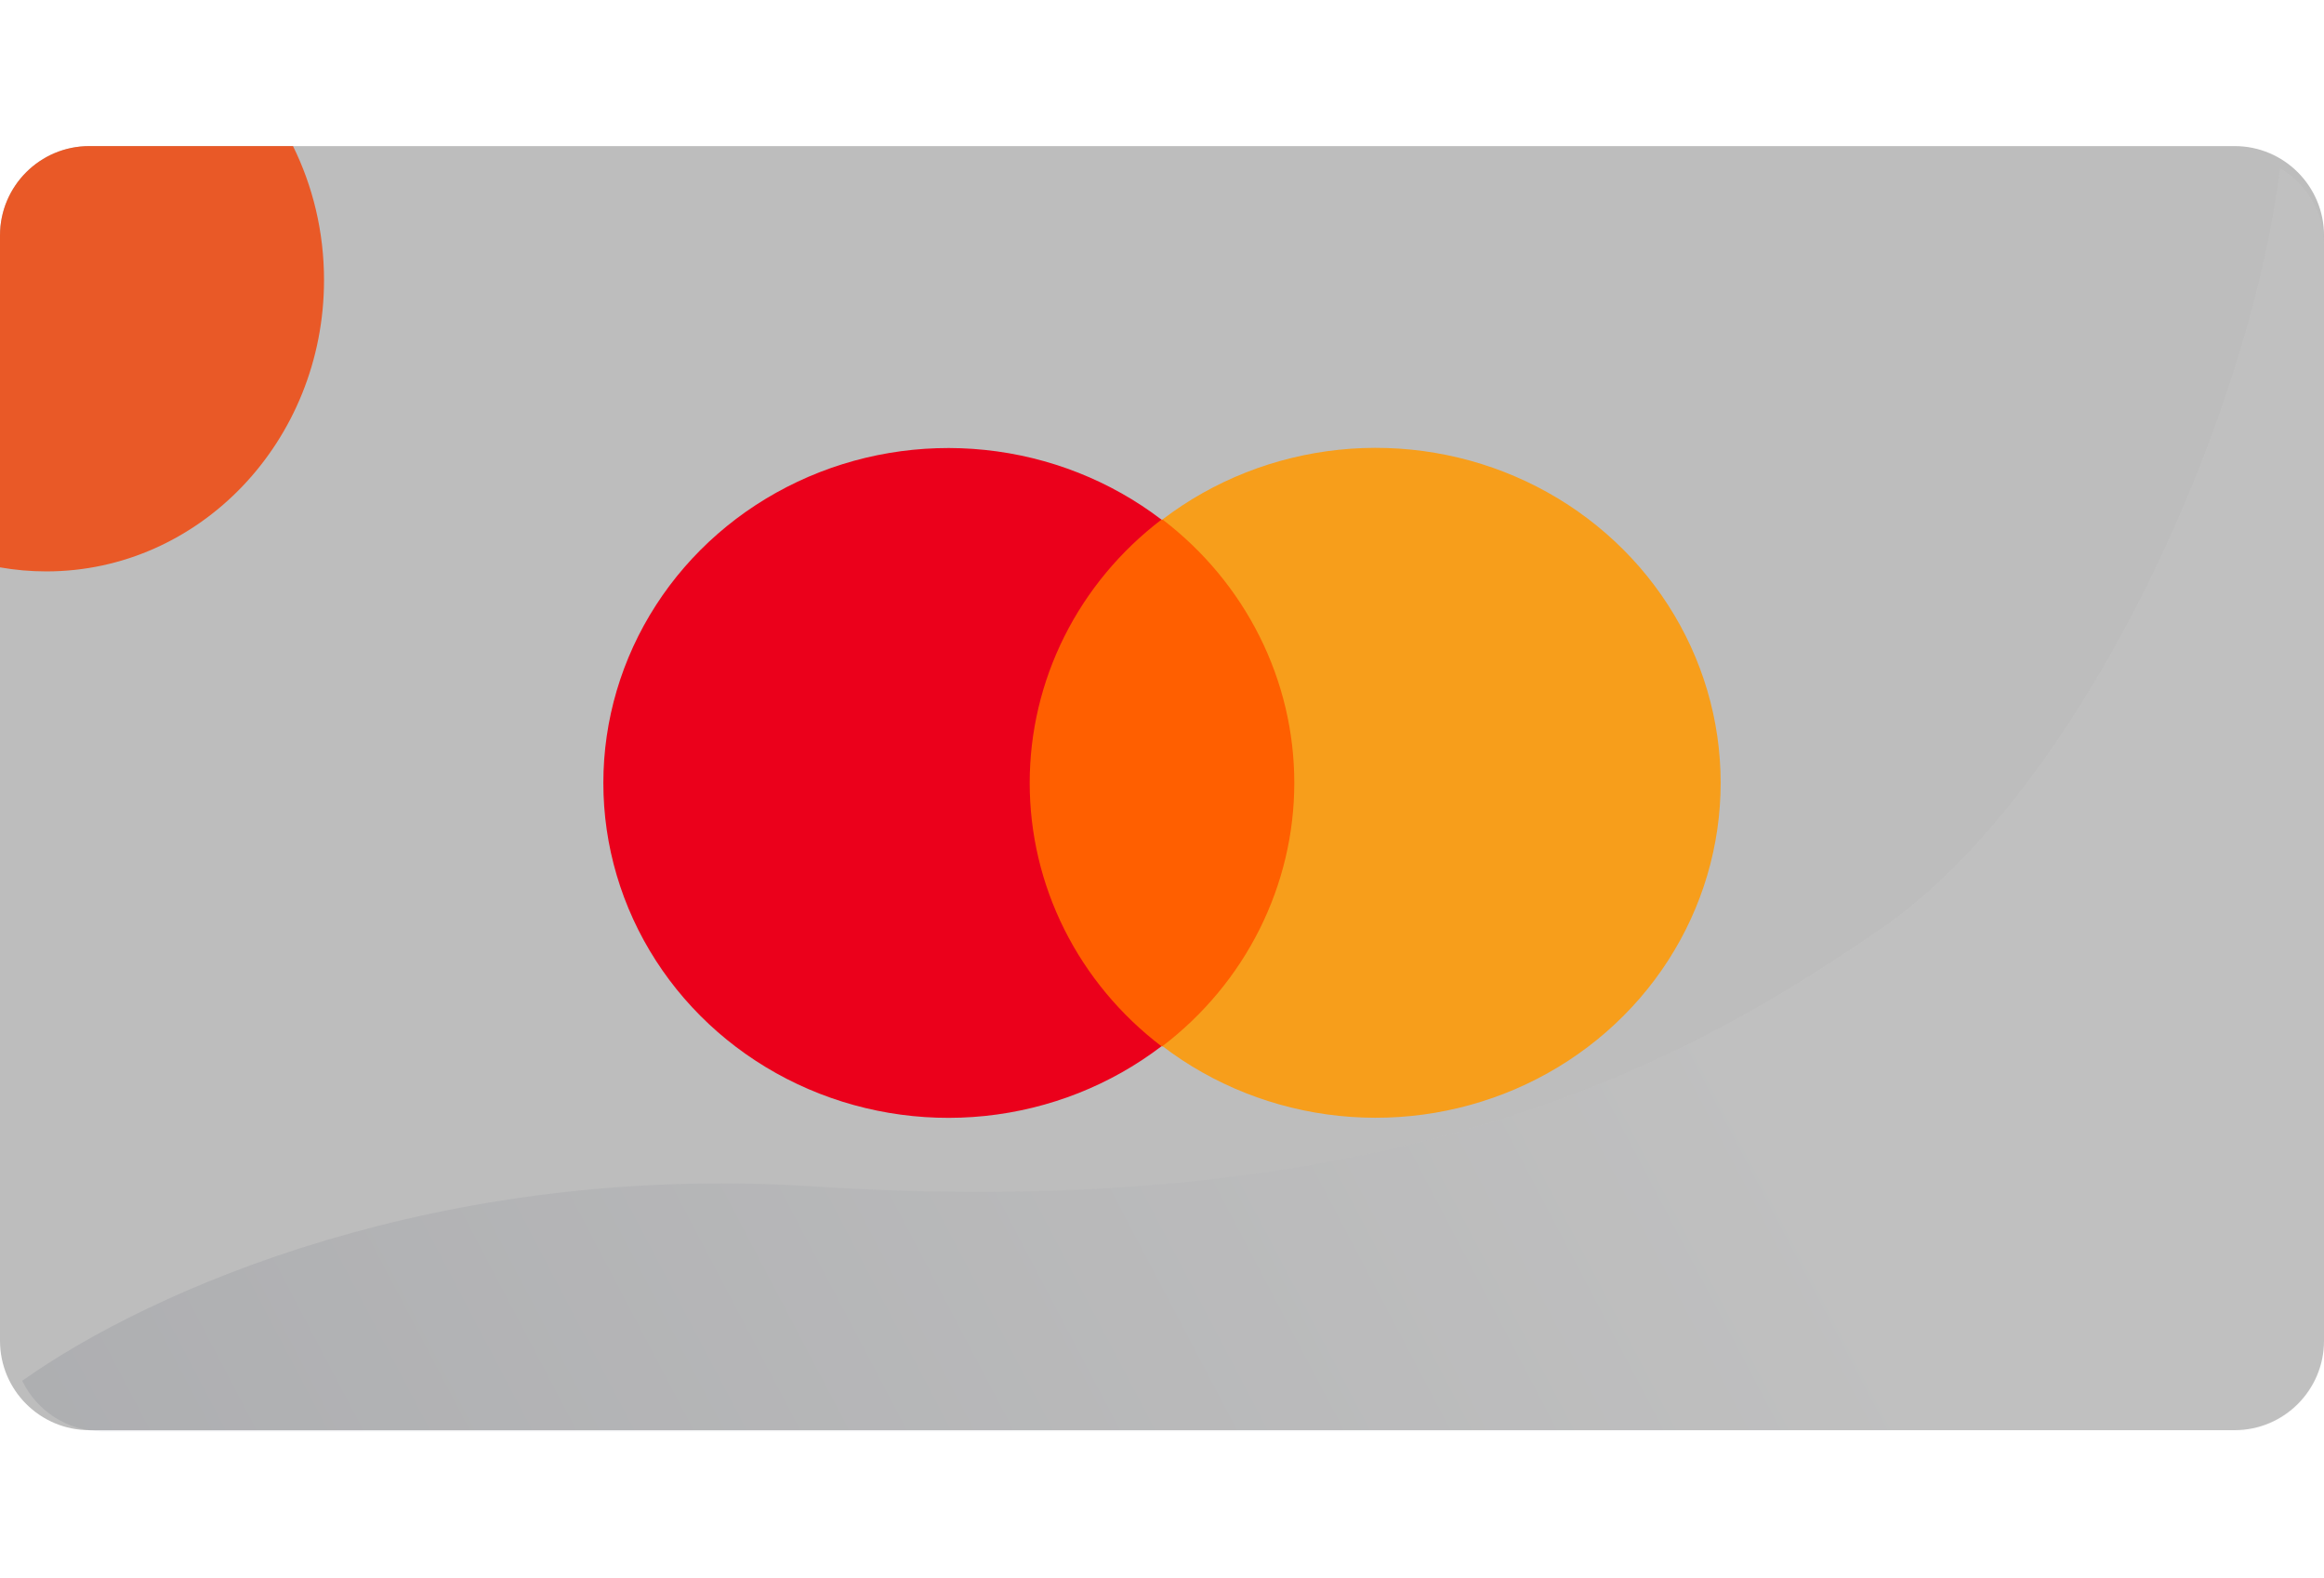
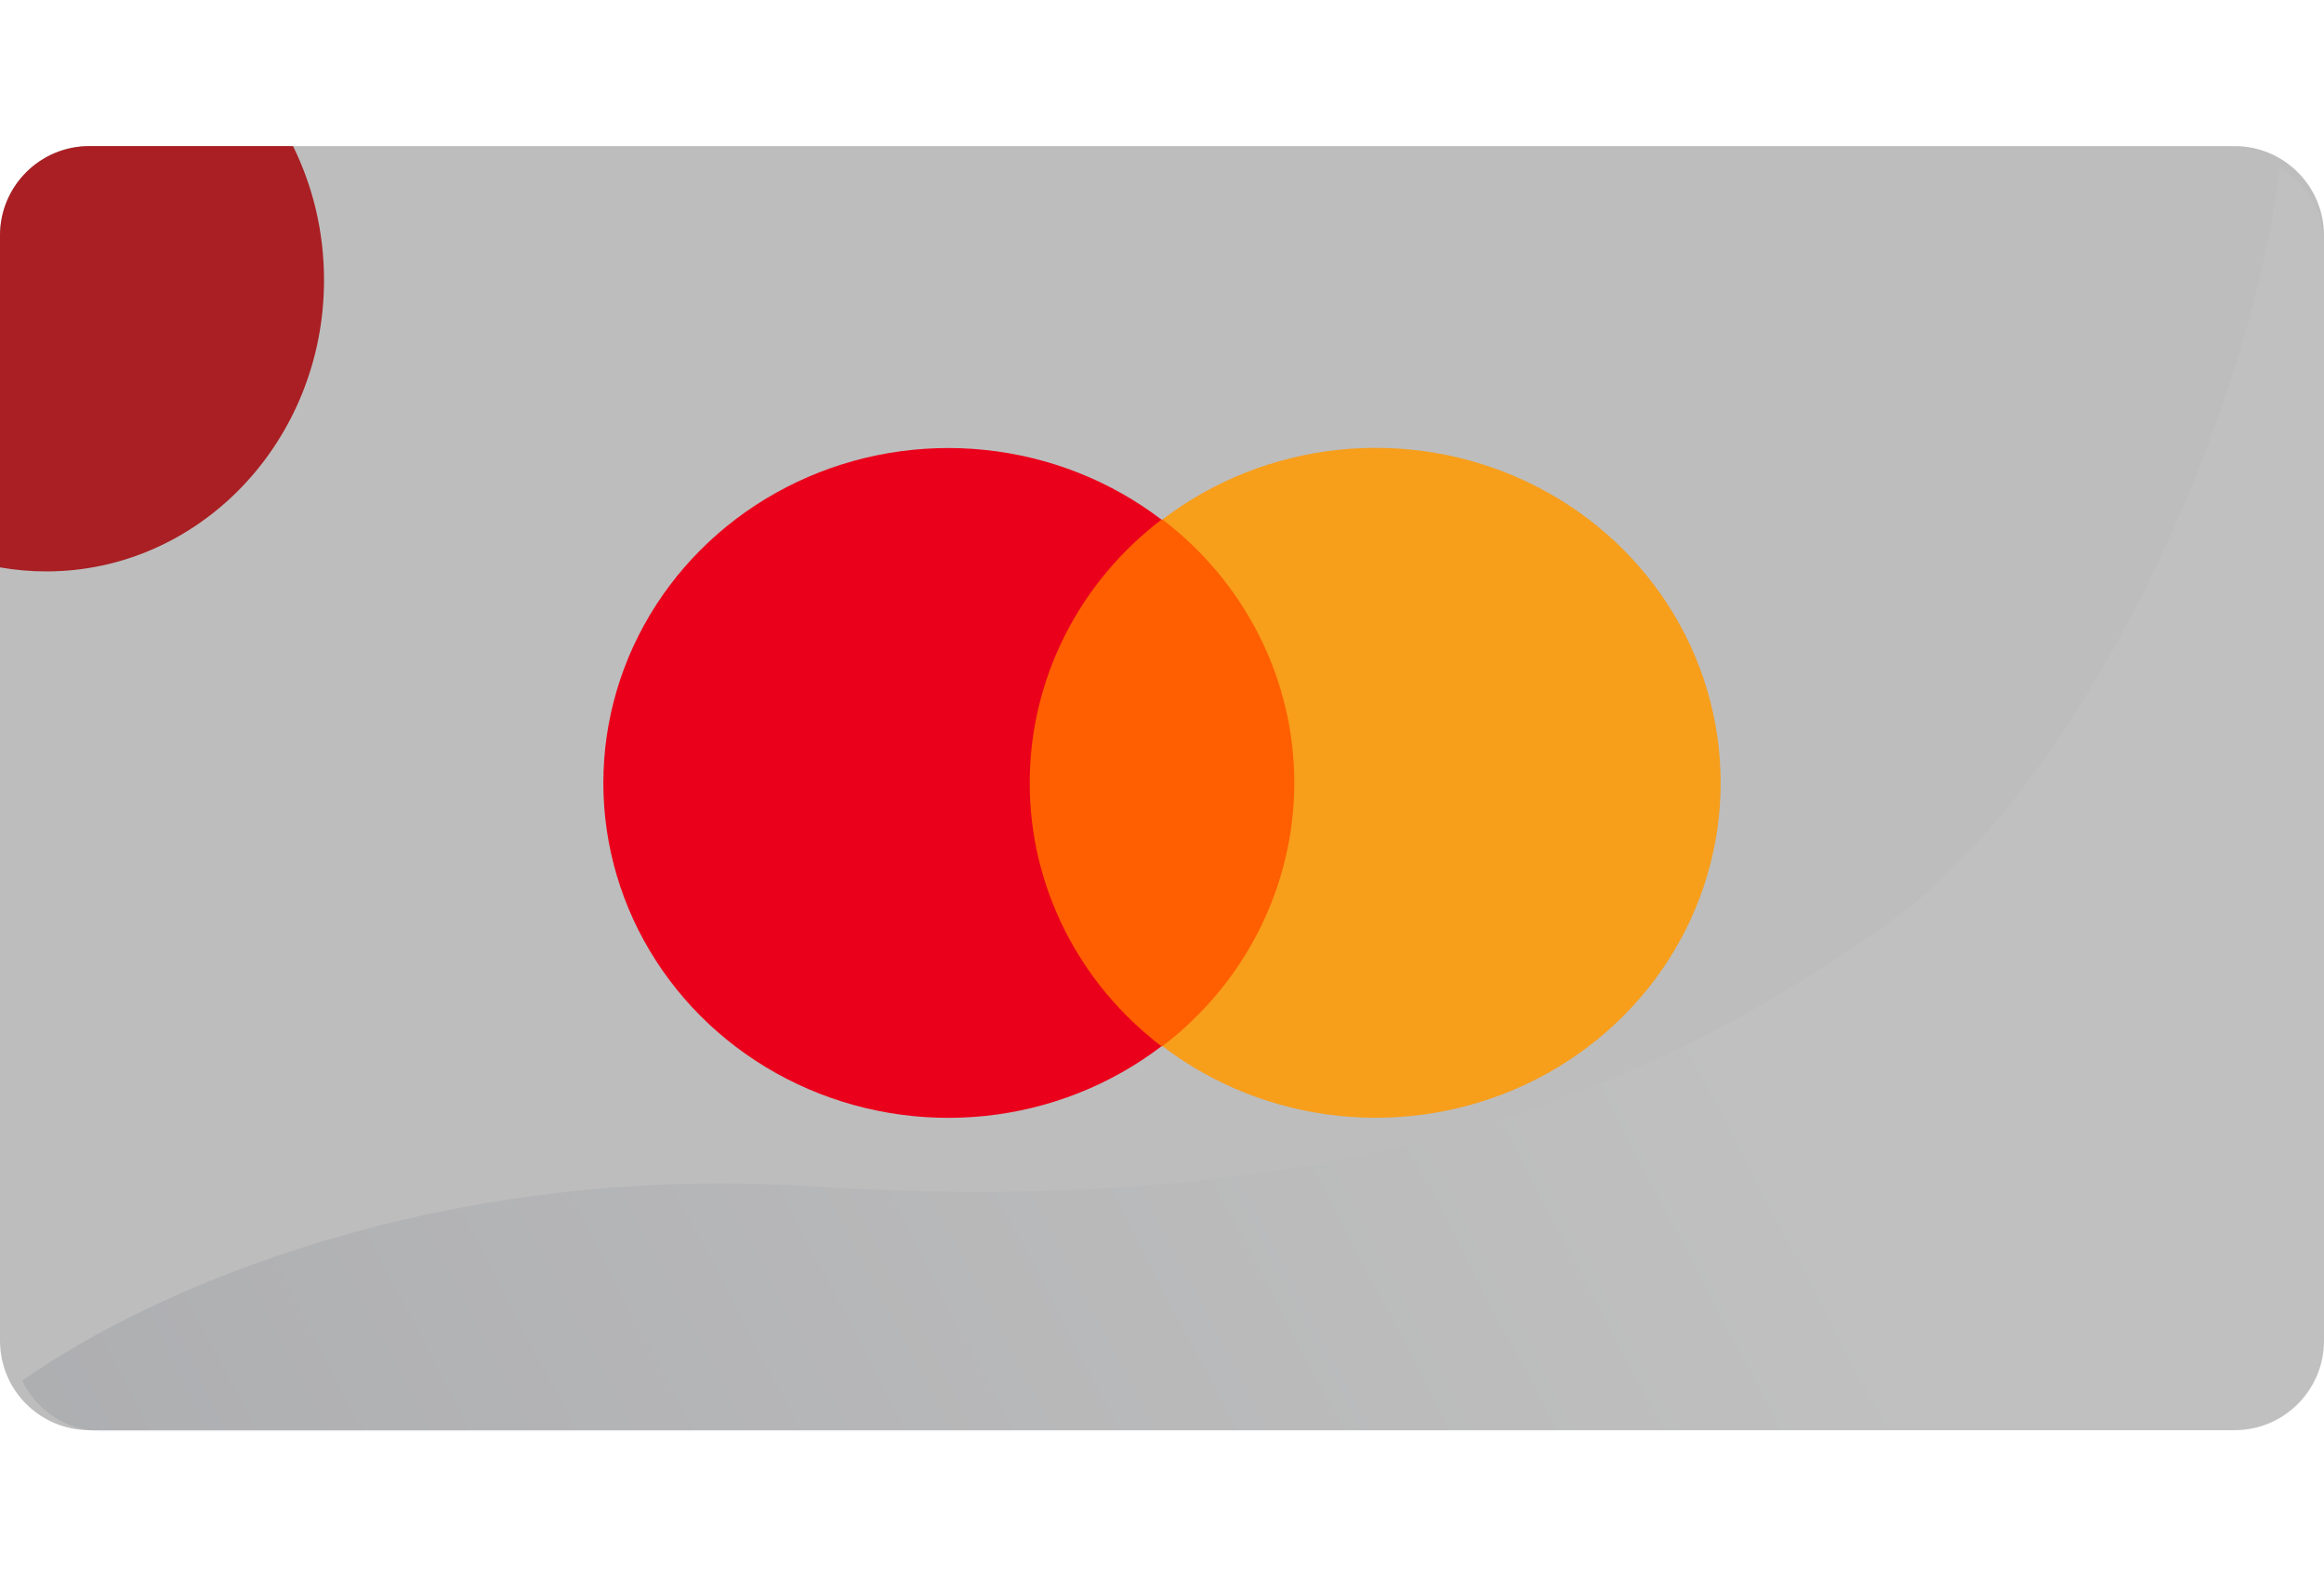
<svg xmlns="http://www.w3.org/2000/svg" width="112" height="76" viewBox="0 0 208 115" fill="none">
  <rect width="208" height="114.89" rx="8" fill="#BDBDBD" />
-   <path fill-rule="evenodd" clip-rule="evenodd" d="M4.143 38.054C17.871 38.054 29 26.382 29 11.984C29 7.663 27.998 3.588 26.224 0H8C3.582 0 0 3.582 0 8V37.693C1.347 37.93 2.731 38.054 4.143 38.054Z" fill="#E95927" />
+   <path fill-rule="evenodd" clip-rule="evenodd" d="M4.143 38.054C17.871 38.054 29 26.382 29 11.984C29 7.663 27.998 3.588 26.224 0H8C3.582 0 0 3.582 0 8V37.693C1.347 37.93 2.731 38.054 4.143 38.054Z" fill="#A91F23" />
  <path opacity="0.1" fill-rule="evenodd" clip-rule="evenodd" d="M1.988 110.473C13.484 102.31 39.336 90.92 72.782 93.077C126.731 96.556 152.642 80.766 168.23 70.113C186.261 57.791 201.28 24.592 204.068 1.984C206.421 3.377 208 5.941 208 8.874V106.999C208 111.418 204.418 114.999 200 114.999H9.197C6.023 114.999 3.281 113.151 1.988 110.473Z" fill="url(#paint0_linear)" />
  <path d="M117.692 33.422H87.967V80.544H117.692V33.422Z" fill="#FF5F00" />
  <path d="M92.16 56.978C92.156 52.44 93.216 47.962 95.259 43.88C97.302 39.799 100.275 36.222 103.952 33.421C99.398 29.947 93.928 27.786 88.168 27.187C82.408 26.587 76.59 27.572 71.38 30.03C66.169 32.487 61.776 36.318 58.703 41.084C55.63 45.85 54 51.359 54 56.982C54 62.605 55.63 68.114 58.703 72.88C61.776 77.646 66.169 81.477 71.38 83.934C76.59 86.392 82.408 87.377 88.168 86.777C93.928 86.178 99.398 84.017 103.952 80.543C100.274 77.741 97.3 74.163 95.257 70.08C93.214 65.997 92.155 61.517 92.16 56.978Z" fill="#EB001B" />
  <path d="M154 56.974C154 62.597 152.37 68.106 149.296 72.873C146.222 77.639 141.828 81.47 136.617 83.927C131.406 86.384 125.588 87.369 119.828 86.768C114.067 86.168 108.597 84.006 104.043 80.531C107.719 77.727 110.691 74.149 112.734 70.068C114.778 65.986 115.84 61.508 115.84 56.97C115.84 52.432 114.778 47.953 112.734 43.872C110.691 39.791 107.719 36.213 104.043 33.409C108.597 29.933 114.067 27.772 119.828 27.171C125.588 26.571 131.406 27.555 136.617 30.013C141.828 32.47 146.222 36.301 149.296 41.067C152.37 45.833 154 51.343 154 56.966V56.974Z" fill="#F79E1B" />
  <defs>
    <linearGradient id="paint0_linear" x1="204.208" y1="8.989" x2="1.004" y2="115.766" gradientUnits="userSpaceOnUse">
      <stop offset="0.323" stop-color="#E3E3E3" />
      <stop offset="1" stop-color="#232B46" />
    </linearGradient>
  </defs>
</svg>
